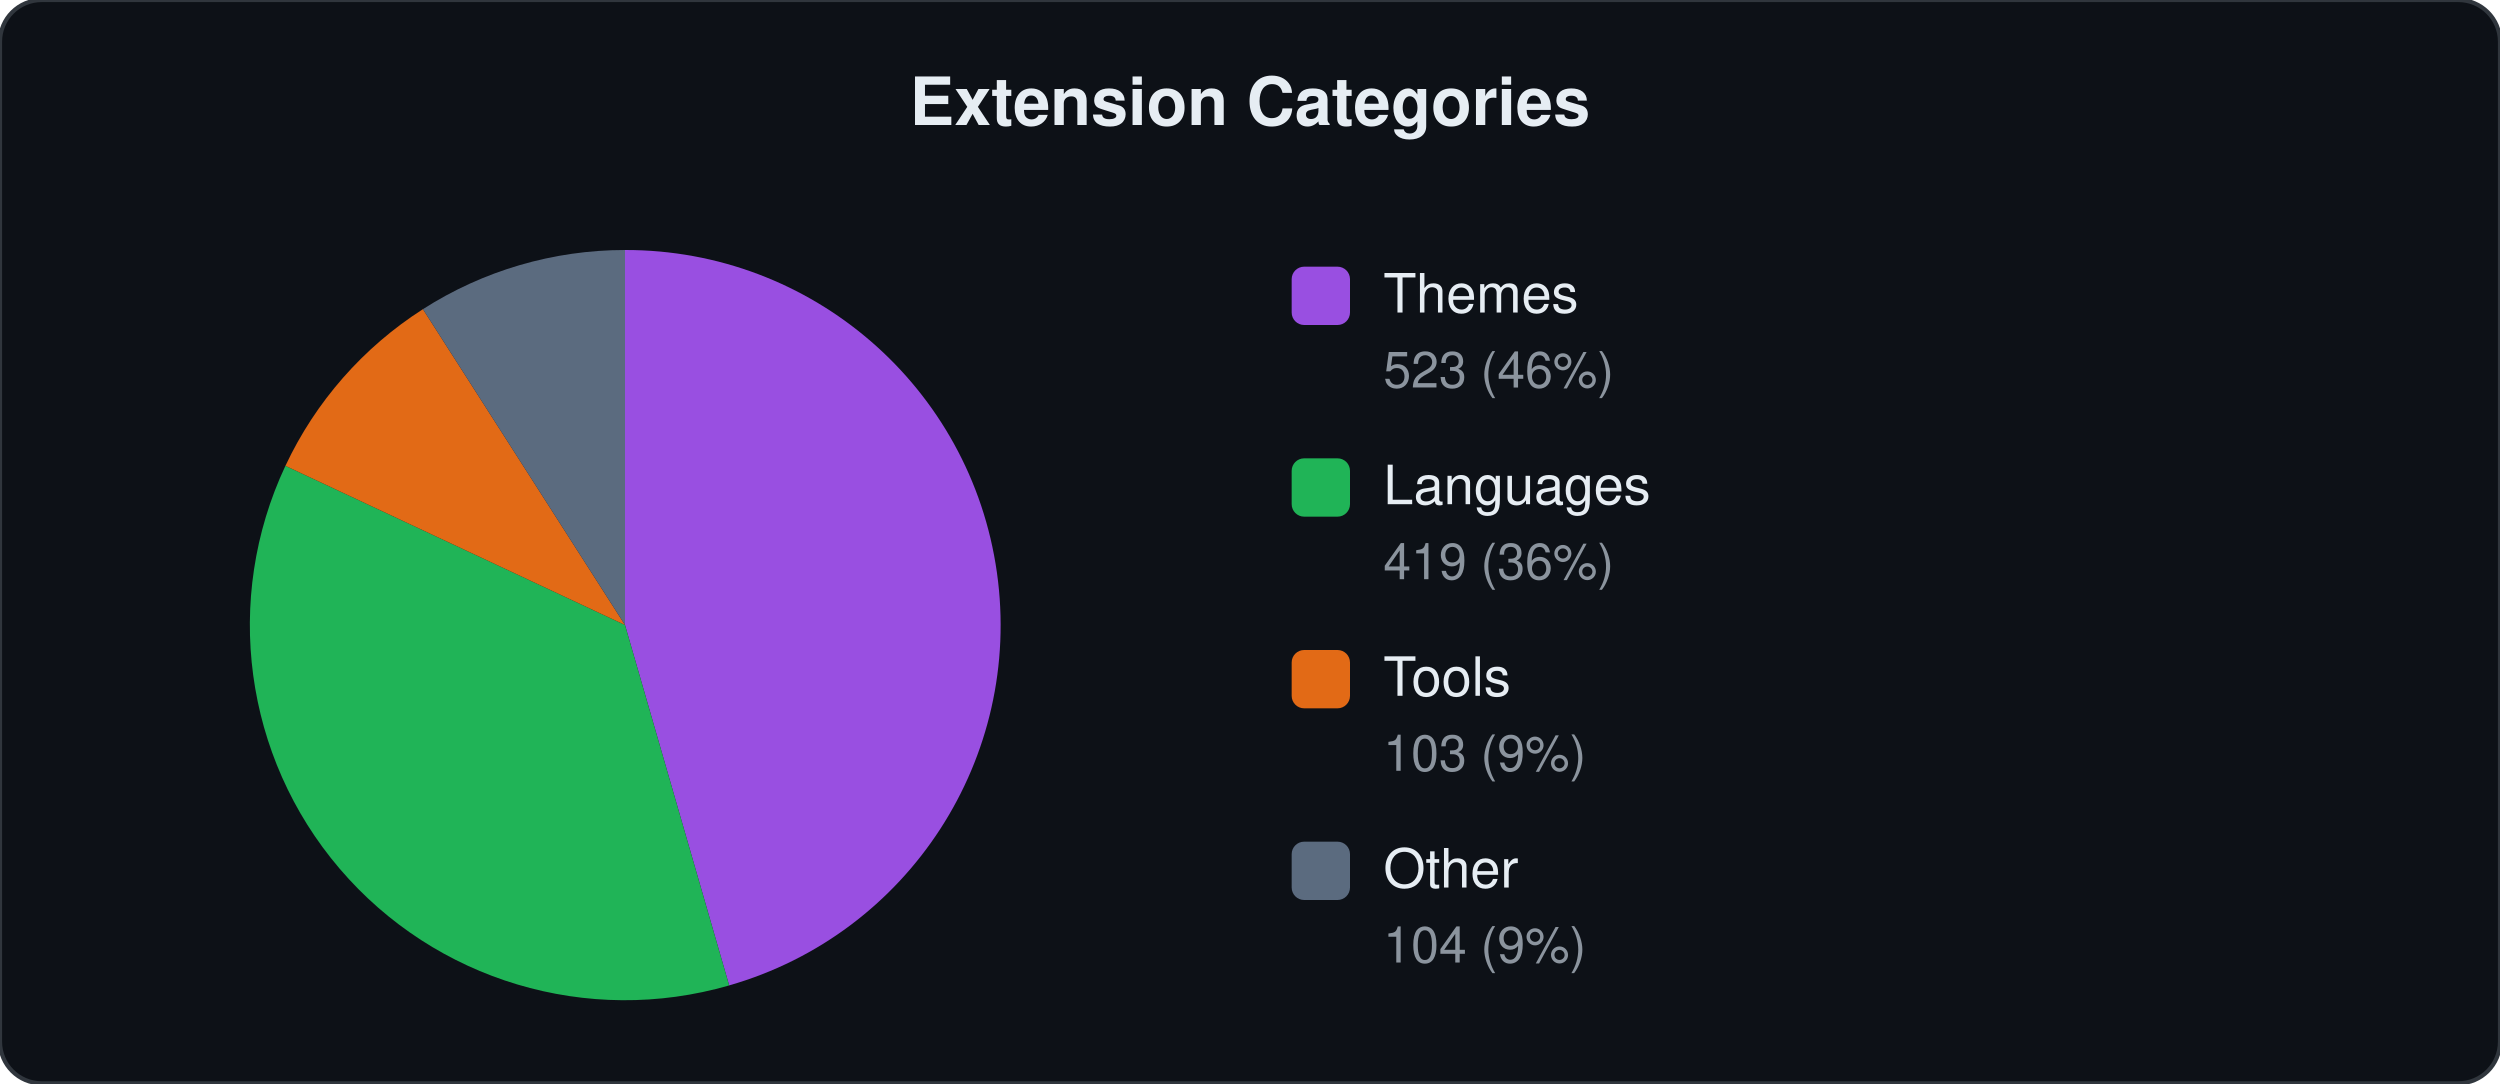
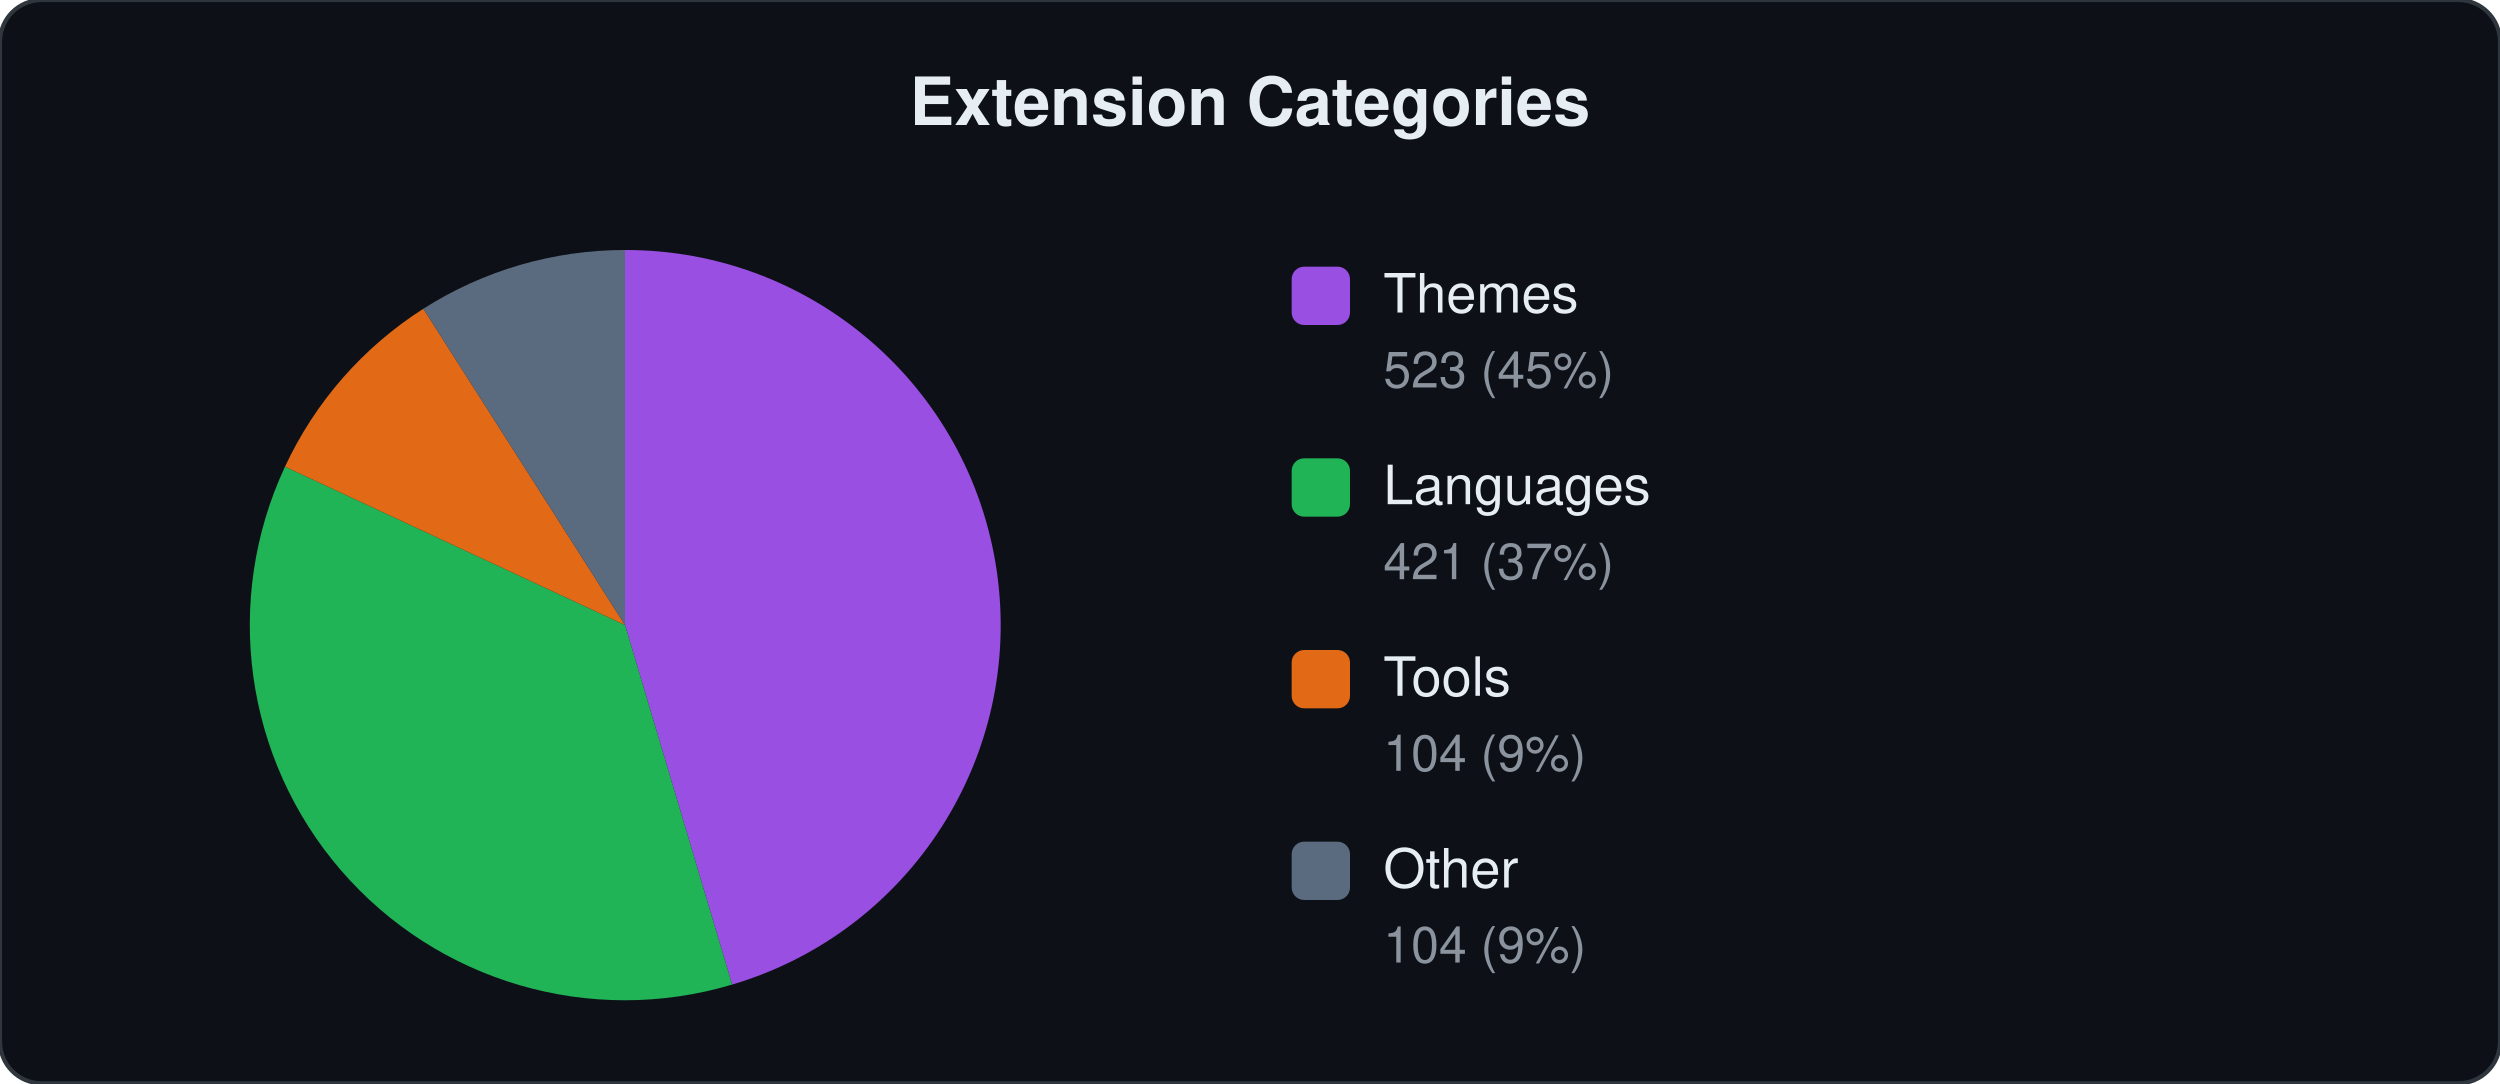
<svg xmlns="http://www.w3.org/2000/svg" viewBox="0 0 600 260" width="600" height="260">
  <style>text{font-family:-apple-system,BlinkMacSystemFont,"Segoe UI",Helvetica,Arial,sans-serif;fill:#e6edf3}.label{font-size:13px}.count{font-size:12px;fill:#8b949e}.title{font-size:16px;font-weight:600}</style>
  <rect width="600" height="260" rx="10" fill="#0d1117" stroke="#30363d" stroke-width="1" />
  <text x="300" y="30" text-anchor="middle" class="title">Extension Categories</text>
-   <path d="M150.0,150.0 L150.0,60.0 A90,90 0 0,1 175.0,236.5 Z" fill="#a855f7" opacity="0.9" />
-   <path d="M150.0,150.0 L175.0,236.5 A90,90 0 0,1 68.5,111.8 Z" fill="#22c55e" opacity="0.9" />
-   <path d="M150.0,150.0 L68.5,111.8 A90,90 0 0,1 101.5,74.2 Z" fill="#f97316" opacity="0.9" />
-   <path d="M150.0,150.0 L101.5,74.2 A90,90 0 0,1 150.0,60.0 Z" fill="#64748b" opacity="0.9" />
+   <path d="M150.0,150.0 L150.0,60.0 A90,90 0 0,1 175.7,236.3 Z" fill="#a855f7" opacity="0.9" />
+   <path d="M150.0,150.0 L175.7,236.3 A90,90 0 0,1 68.4,112.0 Z" fill="#22c55e" opacity="0.9" />
+   <path d="M150.0,150.0 L68.4,112.0 A90,90 0 0,1 101.6,74.1 Z" fill="#f97316" opacity="0.9" />
+   <path d="M150.0,150.0 L101.6,74.1 A90,90 0 0,1 150.0,60.0 Z" fill="#64748b" opacity="0.9" />
  <rect x="310" y="64" width="14" height="14" rx="3" fill="#a855f7" opacity="0.9" />
  <text x="332" y="75" class="label">Themes</text>
-   <text x="332" y="93" class="count">523 (46%)</text>
+   <text x="332" y="93" class="count">523 (45%)</text>
  <rect x="310" y="110" width="14" height="14" rx="3" fill="#22c55e" opacity="0.9" />
  <text x="332" y="121" class="label">Languages</text>
-   <text x="332" y="139" class="count">419 (36%)</text>
+   <text x="332" y="139" class="count">421 (37%)</text>
  <rect x="310" y="156" width="14" height="14" rx="3" fill="#f97316" opacity="0.9" />
  <text x="332" y="167" class="label">Tools</text>
-   <text x="332" y="185" class="count">103 (9%)</text>
+   <text x="332" y="185" class="count">104 (9%)</text>
  <rect x="310" y="202" width="14" height="14" rx="3" fill="#64748b" opacity="0.9" />
  <text x="332" y="213" class="label">Other</text>
  <text x="332" y="231" class="count">104 (9%)</text>
</svg>
